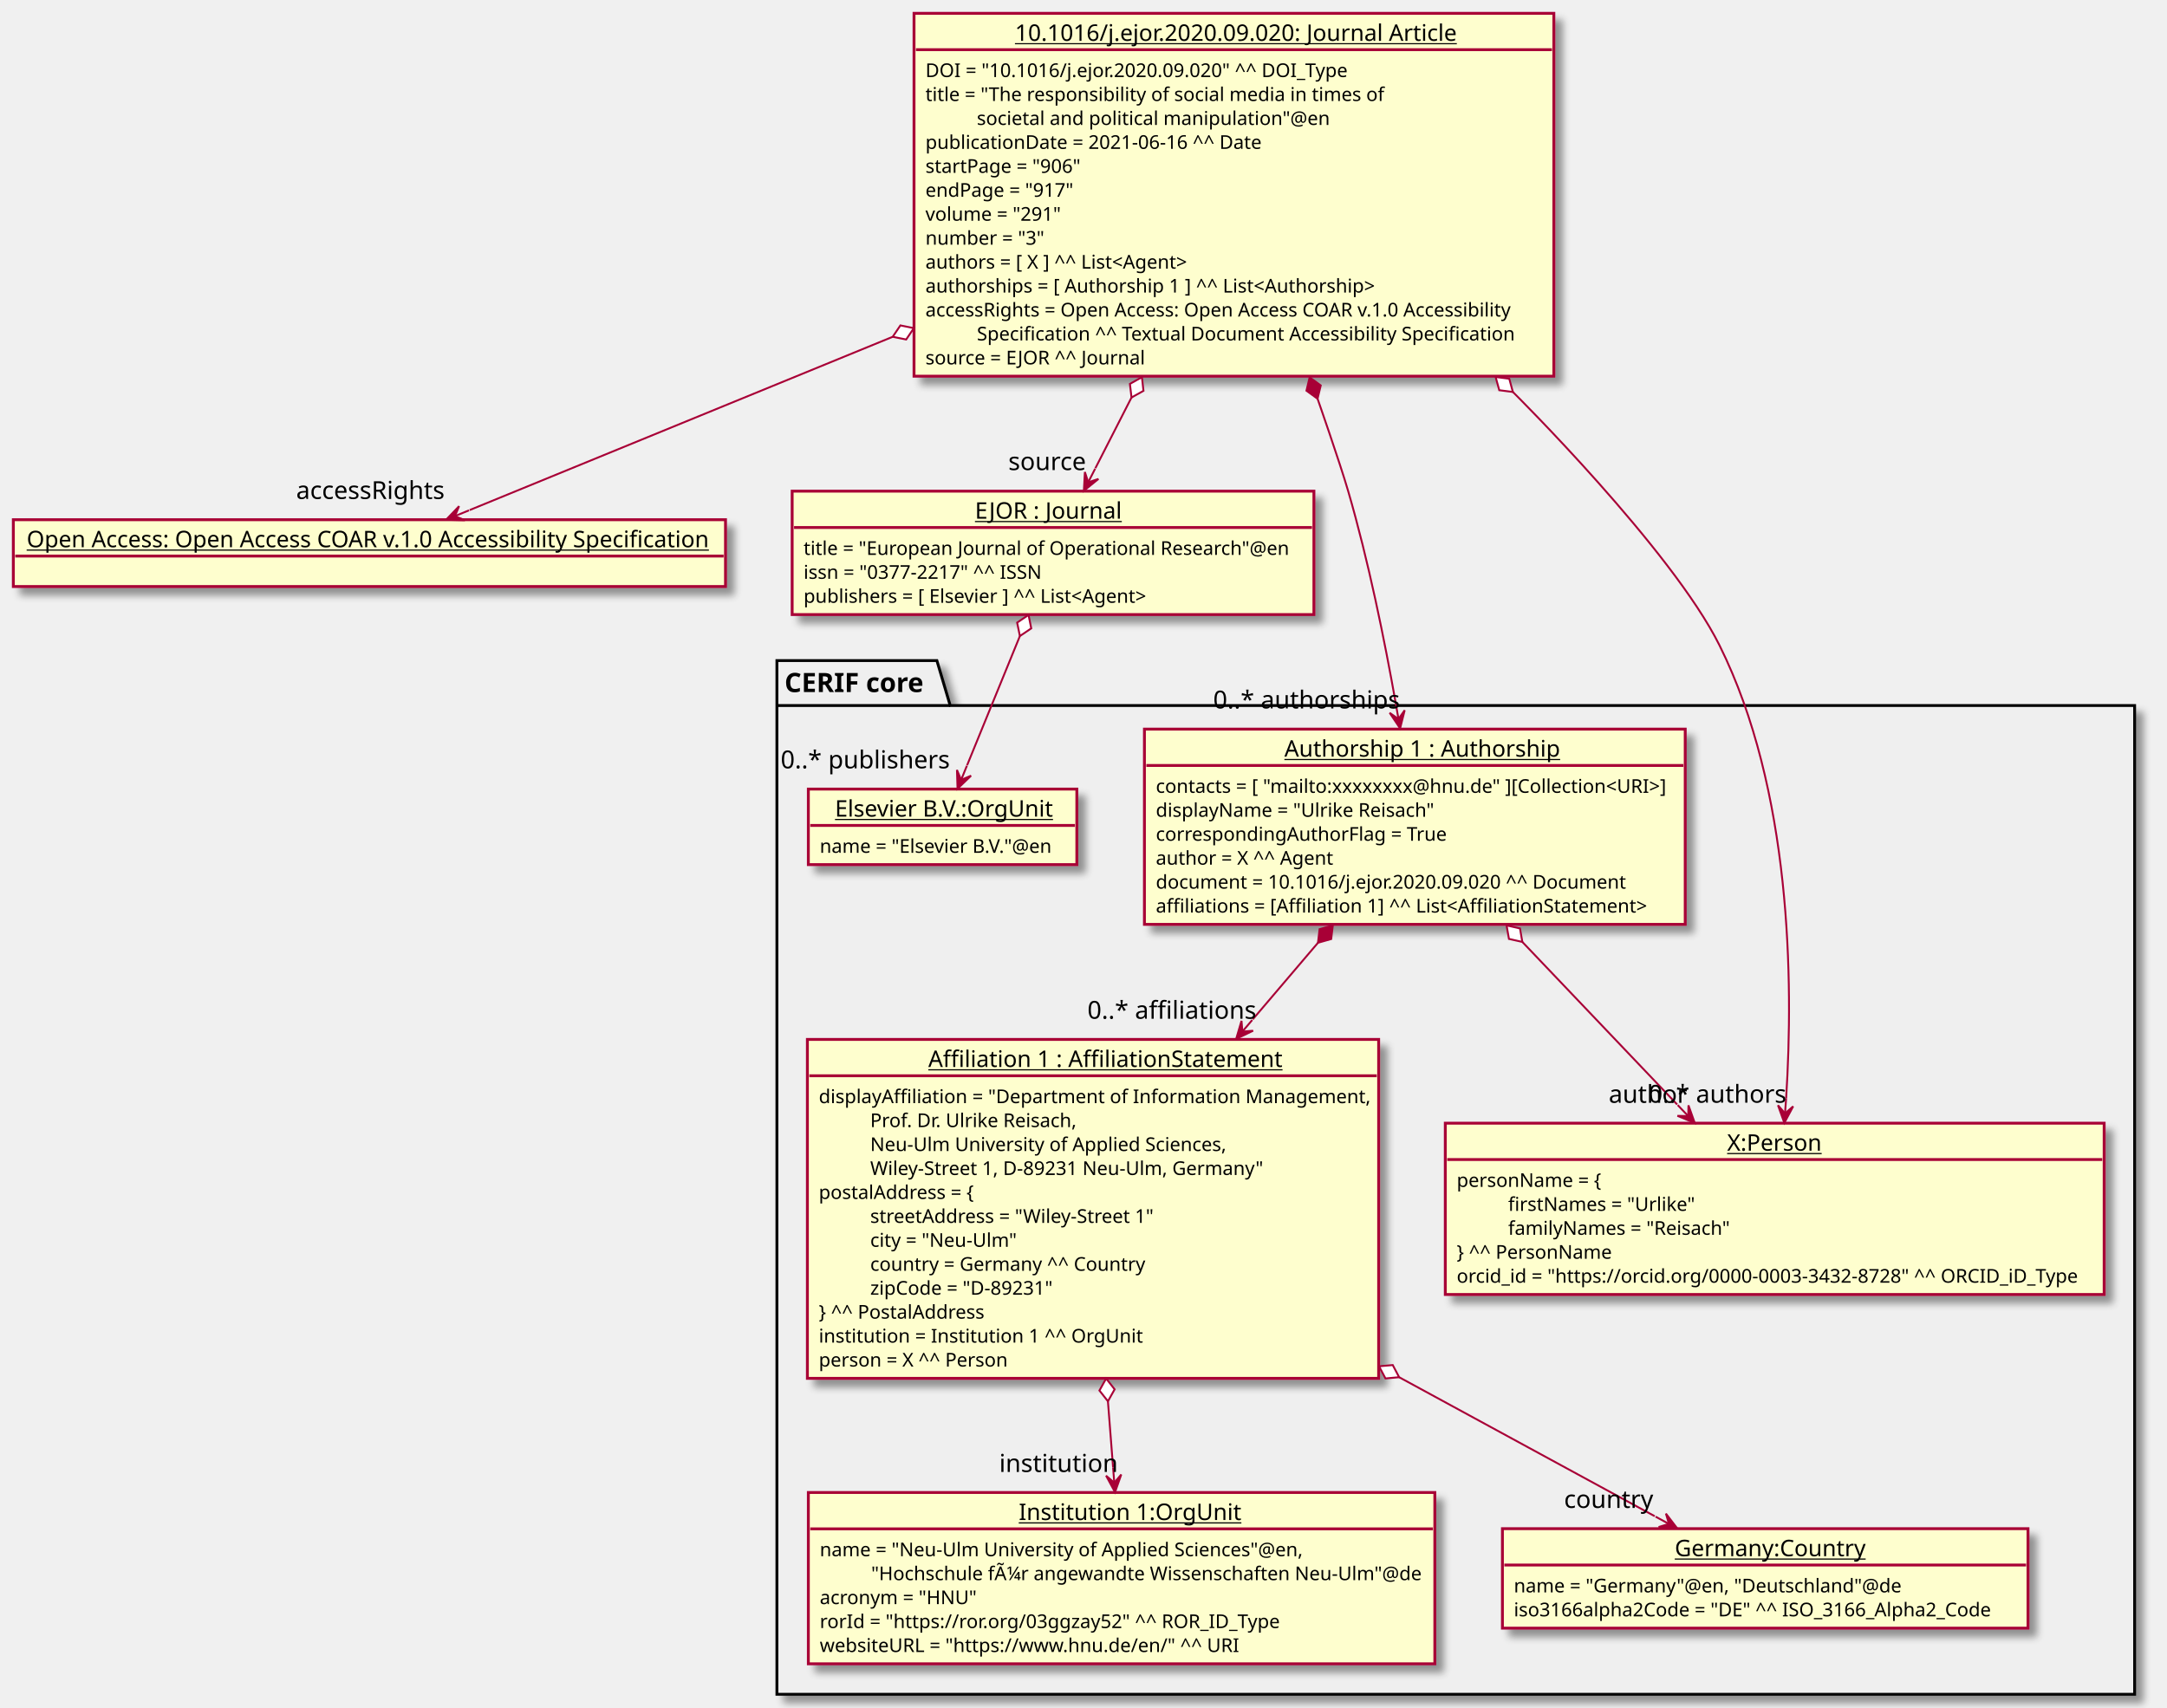
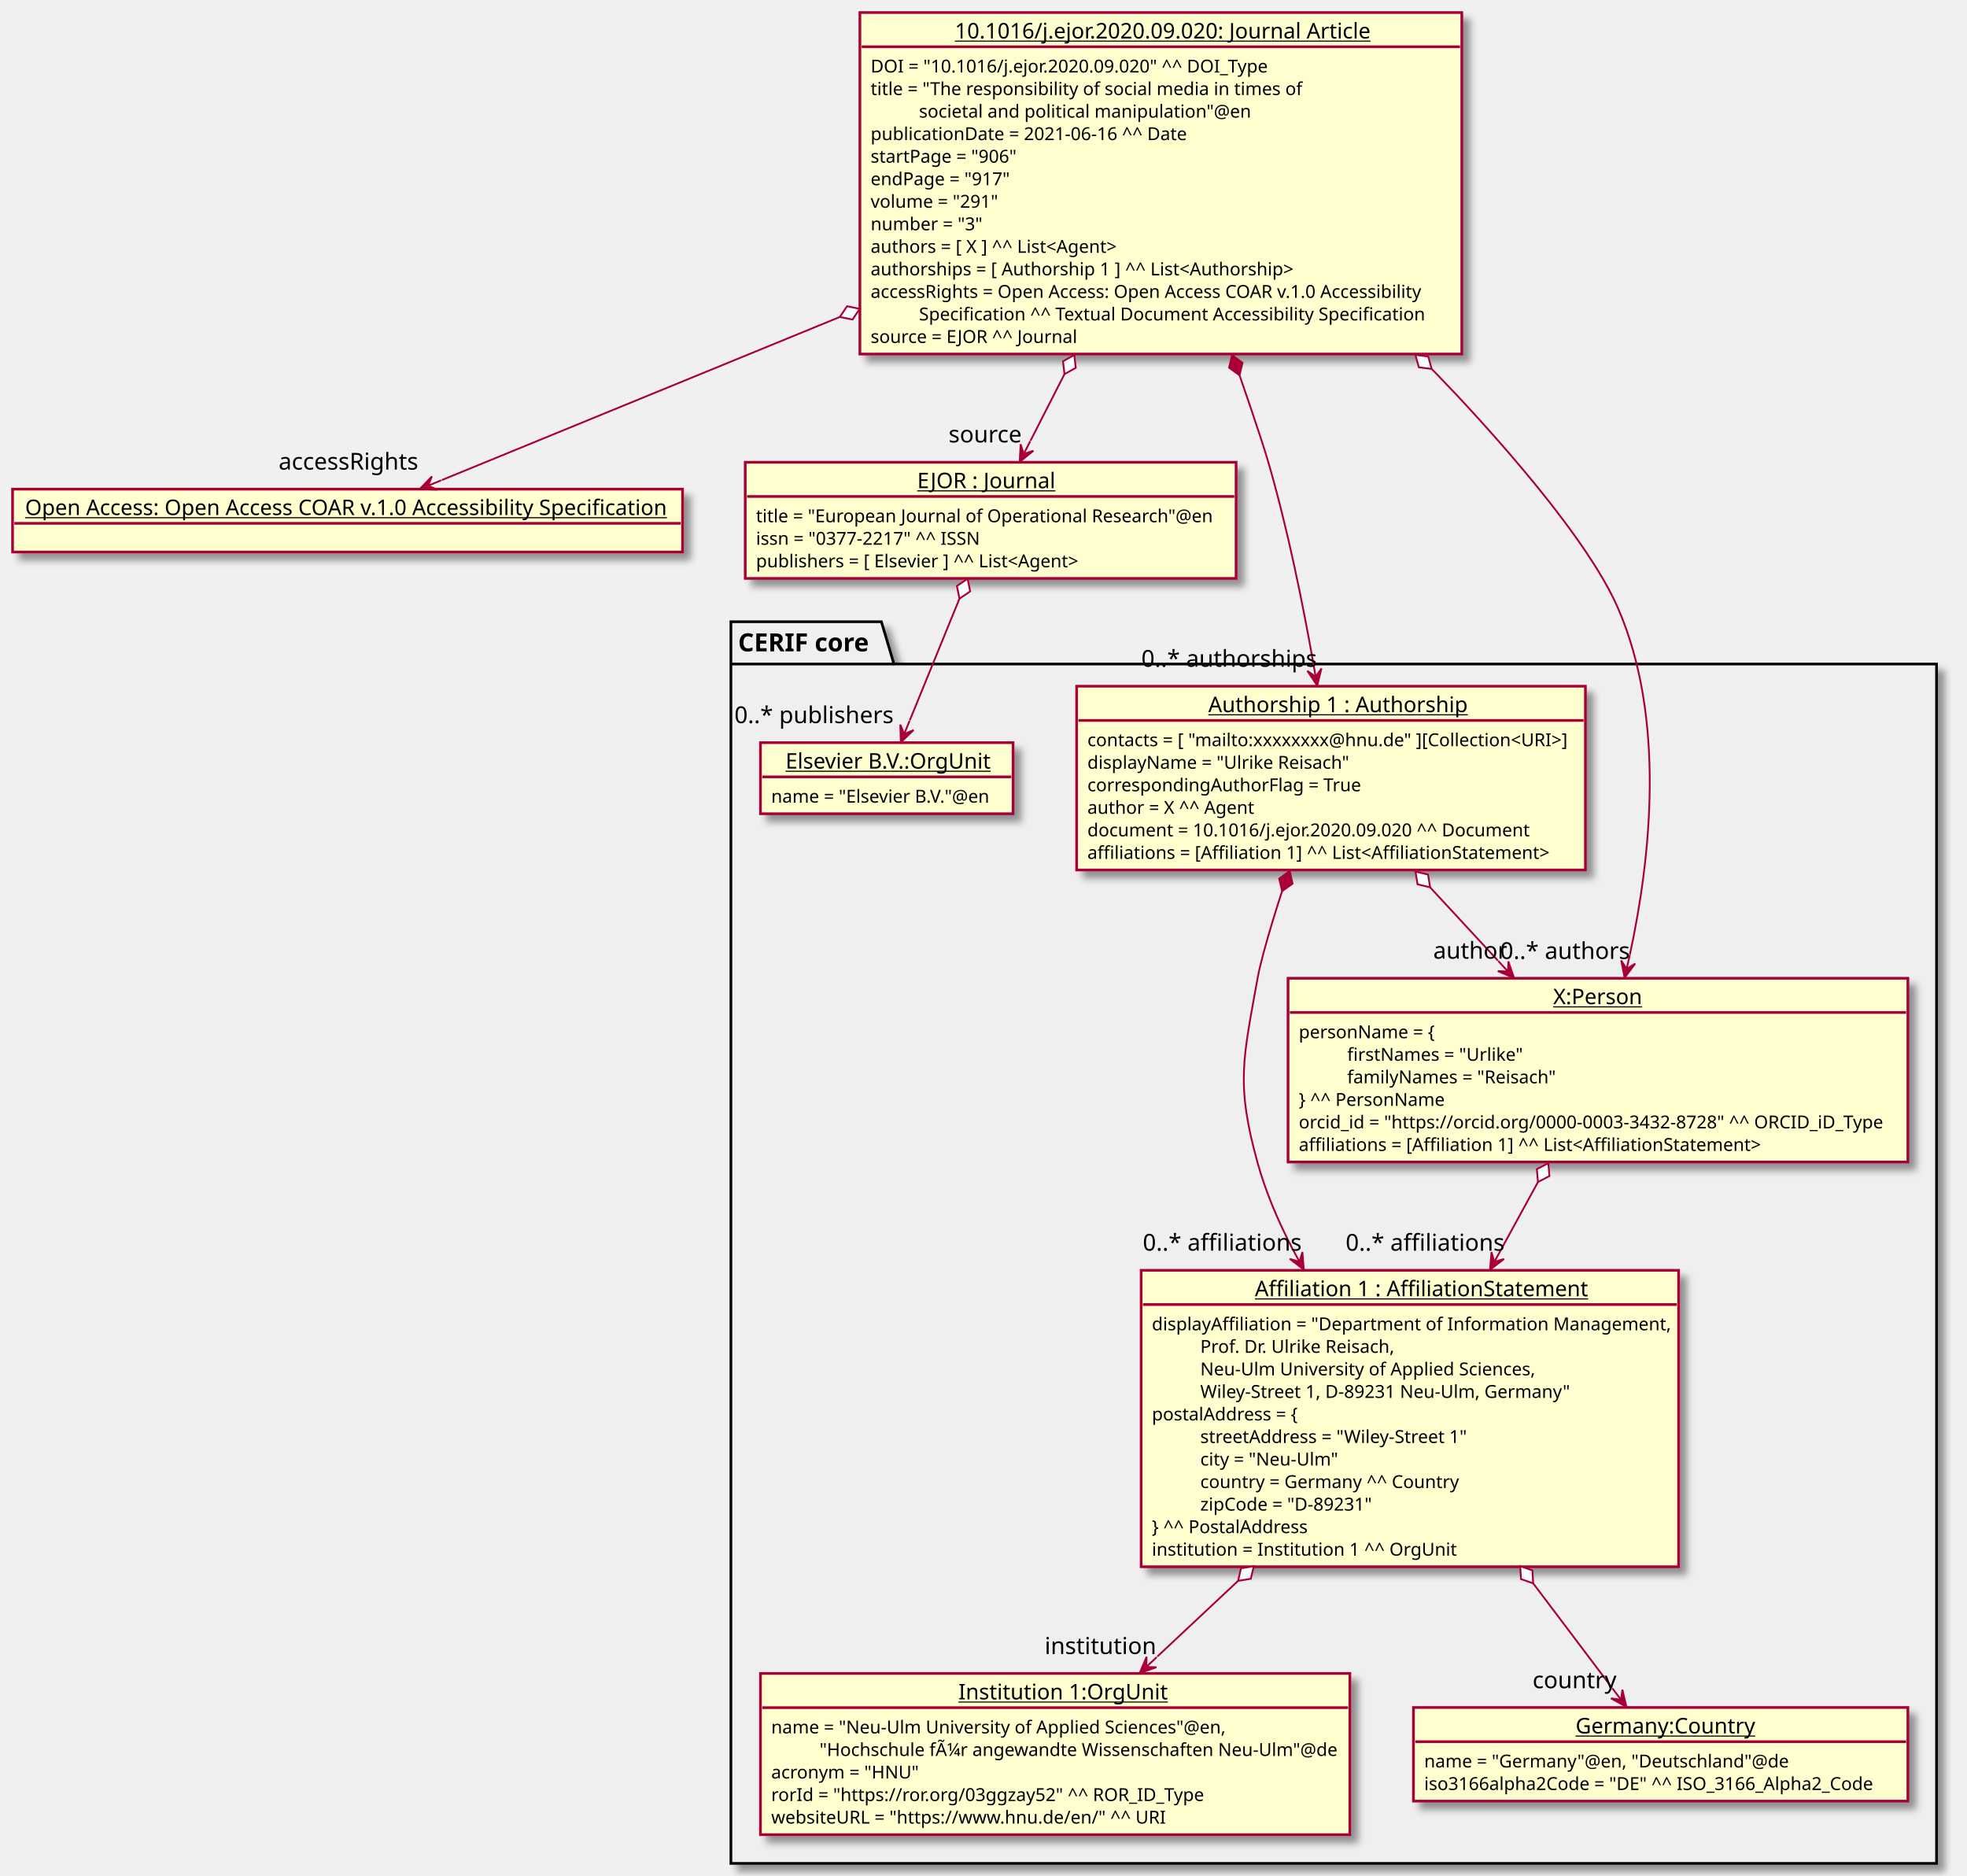
- <svg xmlns="http://www.w3.org/2000/svg" contentScriptType="application/ecmascript" contentStyleType="text/css" height="897px" preserveAspectRatio="none" style="width:1138px;height:897px;background:#FFFFFF;" version="1.1" viewBox="0 0 1138 897" width="1138px" zoomAndPan="magnify">
+ <svg xmlns="http://www.w3.org/2000/svg" contentScriptType="application/ecmascript" contentStyleType="text/css" height="1047px" preserveAspectRatio="none" style="width:1098px;height:1047px;background:#FFFFFF;" version="1.1" viewBox="0 0 1098 1047" width="1098px" zoomAndPan="magnify">
  <defs>
-     <filter height="300%" id="ft7zn3sm37nmk" width="300%" x="-1" y="-1">
+     <filter height="300%" id="f9pqcpzdvn7hz" width="300%" x="-1" y="-1">
      <feGaussianBlur result="blurOut" stdDeviation="2.0" />
      <feColorMatrix in="blurOut" result="blurOut2" type="matrix" values="0 0 0 0 0 0 0 0 0 0 0 0 0 0 0 0 0 0 .4 0" />
      <feOffset dx="4.0" dy="4.0" in="blurOut2" result="blurOut3" />
      <feBlend in="SourceGraphic" in2="blurOut3" mode="normal" />
    </filter>
  </defs>
  <g>
-     <polygon fill="#EFEFEF" filter="url(#ft7zn3sm37nmk)" points="408,347,492,347,499,370.609,1121,370.609,1121,890,408,890,408,347" style="stroke:#000000;stroke-width:1.5;" />
+     <polygon fill="#EFEFEF" filter="url(#f9pqcpzdvn7hz)" points="408,347,492,347,499,370.609,1081,370.609,1081,1040,408,1040,408,347" style="stroke:#000000;stroke-width:1.5;" />
    <line style="stroke:#000000;stroke-width:1.5;" x1="408" x2="499" y1="370.609" y2="370.609" />
    <text fill="#000000" font-family="sans-serif" font-size="14" font-weight="bold" lengthAdjust="spacing" textLength="78" x="412" y="363.533">CERIF core</text>
-     <rect fill="#FEFECE" filter="url(#ft7zn3sm37nmk)" height="89.984" style="stroke:#A80036;stroke-width:1.5;" width="346" x="759" y="590" />
-     <text fill="#000000" font-family="sans-serif" font-size="12" lengthAdjust="spacing" text-decoration="underline" textLength="50" x="907" y="604.457">X:Person</text>
-     <line style="stroke:#A80036;stroke-width:1.5;" x1="760" x2="1104" y1="609.094" y2="609.094" />
-     <text fill="#000000" font-family="sans-serif" font-size="10" lengthAdjust="spacing" textLength="74" x="765" y="623.475">personName = {</text>
-     <text fill="#000000" font-family="sans-serif" font-size="10" lengthAdjust="spacing" textLength="94" x="792" y="636.053">firstNames = "Urlike"</text>
-     <text fill="#000000" font-family="sans-serif" font-size="10" lengthAdjust="spacing" textLength="119" x="792" y="648.631">familyNames = "Reisach"</text>
-     <text fill="#000000" font-family="sans-serif" font-size="10" lengthAdjust="spacing" textLength="79" x="765" y="661.209">} ^^ PersonName</text>
-     <text fill="#000000" font-family="sans-serif" font-size="10" lengthAdjust="spacing" textLength="334" x="765" y="673.787">orcid_id = "https://orcid.org/0000-0003-3432-8728" ^^ ORCID_iD_Type</text>
-     <rect fill="#FEFECE" filter="url(#ft7zn3sm37nmk)" height="89.984" style="stroke:#A80036;stroke-width:1.5;" width="329" x="424.5" y="784" />
-     <text fill="#000000" font-family="sans-serif" font-size="12" lengthAdjust="spacing" text-decoration="underline" textLength="108" x="535" y="798.457">Institution 1:OrgUnit</text>
-     <line style="stroke:#A80036;stroke-width:1.5;" x1="425.5" x2="752.5" y1="803.094" y2="803.094" />
-     <text fill="#000000" font-family="sans-serif" font-size="10" lengthAdjust="spacing" textLength="260" x="430.5" y="817.475">name = "Neu-Ulm University of Applied Sciences"@en,</text>
-     <text fill="#000000" font-family="sans-serif" font-size="10" lengthAdjust="spacing" textLength="290" x="457.5" y="830.053">"Hochschule fÃ¼r angewandte Wissenschaften Neu-Ulm"@de</text>
-     <text fill="#000000" font-family="sans-serif" font-size="10" lengthAdjust="spacing" textLength="82" x="430.5" y="842.631">acronym = "HNU"</text>
-     <text fill="#000000" font-family="sans-serif" font-size="10" lengthAdjust="spacing" textLength="241" x="430.5" y="855.209">rorId = "https://ror.org/03ggzay52" ^^ ROR_ID_Type</text>
-     <text fill="#000000" font-family="sans-serif" font-size="10" lengthAdjust="spacing" textLength="214" x="430.5" y="867.787">websiteURL = "https://www.hnu.de/en/" ^^ URI</text>
-     <rect fill="#FEFECE" filter="url(#ft7zn3sm37nmk)" height="52.25" style="stroke:#A80036;stroke-width:1.5;" width="276" x="789" y="803" />
-     <text fill="#000000" font-family="sans-serif" font-size="12" lengthAdjust="spacing" text-decoration="underline" textLength="95" x="879.5" y="817.457">Germany:Country</text>
-     <line style="stroke:#A80036;stroke-width:1.5;" x1="790" x2="1064" y1="822.094" y2="822.094" />
-     <text fill="#000000" font-family="sans-serif" font-size="10" lengthAdjust="spacing" textLength="207" x="795" y="836.475">name = "Germany"@en, "Deutschland"@de</text>
-     <text fill="#000000" font-family="sans-serif" font-size="10" lengthAdjust="spacing" textLength="264" x="795" y="849.053">iso3166alpha2Code = "DE" ^^ ISO_3166_Alpha2_Code</text>
-     <rect fill="#FEFECE" filter="url(#ft7zn3sm37nmk)" height="39.672" style="stroke:#A80036;stroke-width:1.5;" width="141" x="424.5" y="414.5" />
+     <rect fill="#FEFECE" filter="url(#f9pqcpzdvn7hz)" height="102.562" style="stroke:#A80036;stroke-width:1.5;" width="346" x="719" y="546" />
+     <text fill="#000000" font-family="sans-serif" font-size="12" lengthAdjust="spacing" text-decoration="underline" textLength="50" x="867" y="560.457">X:Person</text>
+     <line style="stroke:#A80036;stroke-width:1.5;" x1="720" x2="1064" y1="565.094" y2="565.094" />
+     <text fill="#000000" font-family="sans-serif" font-size="10" lengthAdjust="spacing" textLength="74" x="725" y="579.475">personName = {</text>
+     <text fill="#000000" font-family="sans-serif" font-size="10" lengthAdjust="spacing" textLength="94" x="752" y="592.053">firstNames = "Urlike"</text>
+     <text fill="#000000" font-family="sans-serif" font-size="10" lengthAdjust="spacing" textLength="119" x="752" y="604.631">familyNames = "Reisach"</text>
+     <text fill="#000000" font-family="sans-serif" font-size="10" lengthAdjust="spacing" textLength="79" x="725" y="617.209">} ^^ PersonName</text>
+     <text fill="#000000" font-family="sans-serif" font-size="10" lengthAdjust="spacing" textLength="334" x="725" y="629.787">orcid_id = "https://orcid.org/0000-0003-3432-8728" ^^ ORCID_iD_Type</text>
+     <text fill="#000000" font-family="sans-serif" font-size="10" lengthAdjust="spacing" textLength="261" x="725" y="642.365">affiliations = [Affiliation 1] ^^ List&lt;AffiliationStatement&gt;</text>
+     <rect fill="#FEFECE" filter="url(#f9pqcpzdvn7hz)" height="89.984" style="stroke:#A80036;stroke-width:1.5;" width="329" x="424.5" y="934" />
+     <text fill="#000000" font-family="sans-serif" font-size="12" lengthAdjust="spacing" text-decoration="underline" textLength="108" x="535" y="948.457">Institution 1:OrgUnit</text>
+     <line style="stroke:#A80036;stroke-width:1.5;" x1="425.5" x2="752.5" y1="953.094" y2="953.094" />
+     <text fill="#000000" font-family="sans-serif" font-size="10" lengthAdjust="spacing" textLength="260" x="430.5" y="967.475">name = "Neu-Ulm University of Applied Sciences"@en,</text>
+     <text fill="#000000" font-family="sans-serif" font-size="10" lengthAdjust="spacing" textLength="290" x="457.5" y="980.053">"Hochschule fÃ¼r angewandte Wissenschaften Neu-Ulm"@de</text>
+     <text fill="#000000" font-family="sans-serif" font-size="10" lengthAdjust="spacing" textLength="82" x="430.5" y="992.631">acronym = "HNU"</text>
+     <text fill="#000000" font-family="sans-serif" font-size="10" lengthAdjust="spacing" textLength="241" x="430.5" y="1005.209">rorId = "https://ror.org/03ggzay52" ^^ ROR_ID_Type</text>
+     <text fill="#000000" font-family="sans-serif" font-size="10" lengthAdjust="spacing" textLength="214" x="430.5" y="1017.787">websiteURL = "https://www.hnu.de/en/" ^^ URI</text>
+     <rect fill="#FEFECE" filter="url(#f9pqcpzdvn7hz)" height="52.25" style="stroke:#A80036;stroke-width:1.5;" width="276" x="789" y="953" />
+     <text fill="#000000" font-family="sans-serif" font-size="12" lengthAdjust="spacing" text-decoration="underline" textLength="95" x="879.5" y="967.457">Germany:Country</text>
+     <line style="stroke:#A80036;stroke-width:1.5;" x1="790" x2="1064" y1="972.094" y2="972.094" />
+     <text fill="#000000" font-family="sans-serif" font-size="10" lengthAdjust="spacing" textLength="207" x="795" y="986.475">name = "Germany"@en, "Deutschland"@de</text>
+     <text fill="#000000" font-family="sans-serif" font-size="10" lengthAdjust="spacing" textLength="264" x="795" y="999.053">iso3166alpha2Code = "DE" ^^ ISO_3166_Alpha2_Code</text>
+     <rect fill="#FEFECE" filter="url(#f9pqcpzdvn7hz)" height="39.672" style="stroke:#A80036;stroke-width:1.5;" width="141" x="424.5" y="414.5" />
    <text fill="#000000" font-family="sans-serif" font-size="12" lengthAdjust="spacing" text-decoration="underline" textLength="113" x="438.5" y="428.957">Elsevier B.V.:OrgUnit</text>
    <line style="stroke:#A80036;stroke-width:1.5;" x1="425.5" x2="564.5" y1="433.594" y2="433.594" />
    <text fill="#000000" font-family="sans-serif" font-size="10" lengthAdjust="spacing" textLength="129" x="430.5" y="447.975">name = "Elsevier B.V."@en</text>
-     <rect fill="#FEFECE" filter="url(#ft7zn3sm37nmk)" height="178.031" style="stroke:#A80036;stroke-width:1.5;" width="300" x="424" y="546" />
-     <text fill="#000000" font-family="sans-serif" font-size="12" lengthAdjust="spacing" text-decoration="underline" textLength="173" x="487.5" y="560.457">Affiliation 1 : AffiliationStatement</text>
-     <line style="stroke:#A80036;stroke-width:1.5;" x1="425" x2="723" y1="565.094" y2="565.094" />
-     <text fill="#000000" font-family="sans-serif" font-size="10" lengthAdjust="spacing" textLength="288" x="430" y="579.475">displayAffiliation = "Department of Information Management,</text>
-     <text fill="#000000" font-family="sans-serif" font-size="10" lengthAdjust="spacing" textLength="111" x="457" y="592.053">Prof. Dr. Ulrike Reisach,</text>
-     <text fill="#000000" font-family="sans-serif" font-size="10" lengthAdjust="spacing" textLength="191" x="457" y="604.631">Neu-Ulm University of Applied Sciences,</text>
-     <text fill="#000000" font-family="sans-serif" font-size="10" lengthAdjust="spacing" textLength="209" x="457" y="617.209">Wiley-Street 1, D-89231 Neu-Ulm, Germany"</text>
-     <text fill="#000000" font-family="sans-serif" font-size="10" lengthAdjust="spacing" textLength="79" x="430" y="629.787">postalAddress = {</text>
-     <text fill="#000000" font-family="sans-serif" font-size="10" lengthAdjust="spacing" textLength="147" x="457" y="642.365">streetAddress = "Wiley-Street 1"</text>
-     <text fill="#000000" font-family="sans-serif" font-size="10" lengthAdjust="spacing" textLength="78" x="457" y="654.943">city = "Neu-Ulm"</text>
-     <text fill="#000000" font-family="sans-serif" font-size="10" lengthAdjust="spacing" textLength="142" x="457" y="667.521">country = Germany ^^ Country</text>
-     <text fill="#000000" font-family="sans-serif" font-size="10" lengthAdjust="spacing" textLength="99" x="457" y="680.1">zipCode = "D-89231"</text>
-     <text fill="#000000" font-family="sans-serif" font-size="10" lengthAdjust="spacing" textLength="84" x="430" y="692.678">} ^^ PostalAddress</text>
-     <text fill="#000000" font-family="sans-serif" font-size="10" lengthAdjust="spacing" textLength="165" x="430" y="705.256">institution = Institution 1 ^^ OrgUnit</text>
-     <text fill="#000000" font-family="sans-serif" font-size="10" lengthAdjust="spacing" textLength="98" x="430" y="717.834">person = X ^^ Person</text>
-     <rect fill="#FEFECE" filter="url(#ft7zn3sm37nmk)" height="102.562" style="stroke:#A80036;stroke-width:1.5;" width="284" x="601" y="383" />
+     <rect fill="#FEFECE" filter="url(#f9pqcpzdvn7hz)" height="165.453" style="stroke:#A80036;stroke-width:1.5;" width="300" x="637" y="709" />
+     <text fill="#000000" font-family="sans-serif" font-size="12" lengthAdjust="spacing" text-decoration="underline" textLength="173" x="700.5" y="723.457">Affiliation 1 : AffiliationStatement</text>
+     <line style="stroke:#A80036;stroke-width:1.5;" x1="638" x2="936" y1="728.094" y2="728.094" />
+     <text fill="#000000" font-family="sans-serif" font-size="10" lengthAdjust="spacing" textLength="288" x="643" y="742.475">displayAffiliation = "Department of Information Management,</text>
+     <text fill="#000000" font-family="sans-serif" font-size="10" lengthAdjust="spacing" textLength="111" x="670" y="755.053">Prof. Dr. Ulrike Reisach,</text>
+     <text fill="#000000" font-family="sans-serif" font-size="10" lengthAdjust="spacing" textLength="191" x="670" y="767.631">Neu-Ulm University of Applied Sciences,</text>
+     <text fill="#000000" font-family="sans-serif" font-size="10" lengthAdjust="spacing" textLength="209" x="670" y="780.209">Wiley-Street 1, D-89231 Neu-Ulm, Germany"</text>
+     <text fill="#000000" font-family="sans-serif" font-size="10" lengthAdjust="spacing" textLength="79" x="643" y="792.787">postalAddress = {</text>
+     <text fill="#000000" font-family="sans-serif" font-size="10" lengthAdjust="spacing" textLength="147" x="670" y="805.365">streetAddress = "Wiley-Street 1"</text>
+     <text fill="#000000" font-family="sans-serif" font-size="10" lengthAdjust="spacing" textLength="78" x="670" y="817.943">city = "Neu-Ulm"</text>
+     <text fill="#000000" font-family="sans-serif" font-size="10" lengthAdjust="spacing" textLength="142" x="670" y="830.521">country = Germany ^^ Country</text>
+     <text fill="#000000" font-family="sans-serif" font-size="10" lengthAdjust="spacing" textLength="99" x="670" y="843.1">zipCode = "D-89231"</text>
+     <text fill="#000000" font-family="sans-serif" font-size="10" lengthAdjust="spacing" textLength="84" x="643" y="855.678">} ^^ PostalAddress</text>
+     <text fill="#000000" font-family="sans-serif" font-size="10" lengthAdjust="spacing" textLength="165" x="643" y="868.256">institution = Institution 1 ^^ OrgUnit</text>
+     <rect fill="#FEFECE" filter="url(#f9pqcpzdvn7hz)" height="102.562" style="stroke:#A80036;stroke-width:1.5;" width="284" x="601" y="383" />
    <text fill="#000000" font-family="sans-serif" font-size="12" lengthAdjust="spacing" text-decoration="underline" textLength="137" x="674.5" y="397.457">Authorship 1 : Authorship</text>
    <line style="stroke:#A80036;stroke-width:1.5;" x1="602" x2="884" y1="402.094" y2="402.094" />
    <text fill="#000000" font-family="sans-serif" font-size="10" lengthAdjust="spacing" textLength="272" x="607" y="416.475">contacts = [ "mailto:xxxxxxxx@hnu.de" ][Collection&lt;URI&gt;]</text>
    <text fill="#000000" font-family="sans-serif" font-size="10" lengthAdjust="spacing" textLength="148" x="607" y="429.053">displayName = "Ulrike Reisach"</text>
    <text fill="#000000" font-family="sans-serif" font-size="10" lengthAdjust="spacing" textLength="153" x="607" y="441.631">correspondingAuthorFlag = True</text>
    <text fill="#000000" font-family="sans-serif" font-size="10" lengthAdjust="spacing" textLength="93" x="607" y="454.209">author = X ^^ Agent</text>
    <text fill="#000000" font-family="sans-serif" font-size="10" lengthAdjust="spacing" textLength="254" x="607" y="466.787">document = 10.1016/j.ejor.2020.09.020 ^^ Document</text>
    <text fill="#000000" font-family="sans-serif" font-size="10" lengthAdjust="spacing" textLength="261" x="607" y="479.365">affiliations = [Affiliation 1] ^^ List&lt;AffiliationStatement&gt;</text>
-     <rect fill="#FEFECE" filter="url(#ft7zn3sm37nmk)" height="35.094" style="stroke:#A80036;stroke-width:1.5;" width="374" x="7" y="273" />
+     <rect fill="#FEFECE" filter="url(#f9pqcpzdvn7hz)" height="35.094" style="stroke:#A80036;stroke-width:1.5;" width="374" x="7" y="273" />
    <text fill="#000000" font-family="sans-serif" font-size="12" lengthAdjust="spacing" text-decoration="underline" textLength="360" x="14" y="287.457">Open Access: Open Access COAR v.1.0 Accessibility Specification</text>
    <line style="stroke:#A80036;stroke-width:1.5;" x1="8" x2="380" y1="292.094" y2="292.094" />
-     <rect fill="#FEFECE" filter="url(#ft7zn3sm37nmk)" height="64.828" style="stroke:#A80036;stroke-width:1.5;" width="274" x="416" y="258" />
+     <rect fill="#FEFECE" filter="url(#f9pqcpzdvn7hz)" height="64.828" style="stroke:#A80036;stroke-width:1.5;" width="274" x="416" y="258" />
    <text fill="#000000" font-family="sans-serif" font-size="12" lengthAdjust="spacing" text-decoration="underline" textLength="82" x="512" y="272.457">EJOR : Journal</text>
    <line style="stroke:#A80036;stroke-width:1.5;" x1="417" x2="689" y1="277.094" y2="277.094" />
    <text fill="#000000" font-family="sans-serif" font-size="10" lengthAdjust="spacing" textLength="262" x="422" y="291.475">title = "European Journal of Operational Research"@en</text>
    <text fill="#000000" font-family="sans-serif" font-size="10" lengthAdjust="spacing" textLength="128" x="422" y="304.053">issn = "0377-2217" ^^ ISSN</text>
    <text fill="#000000" font-family="sans-serif" font-size="10" lengthAdjust="spacing" textLength="180" x="422" y="316.631">publishers = [ Elsevier ] ^^ List&lt;Agent&gt;</text>
-     <rect fill="#FEFECE" filter="url(#ft7zn3sm37nmk)" height="190.609" style="stroke:#A80036;stroke-width:1.5;" width="336" x="480" y="7" />
+     <rect fill="#FEFECE" filter="url(#f9pqcpzdvn7hz)" height="190.609" style="stroke:#A80036;stroke-width:1.5;" width="336" x="480" y="7" />
    <text fill="#000000" font-family="sans-serif" font-size="12" lengthAdjust="spacing" text-decoration="underline" textLength="230" x="533" y="21.457">10.1016/j.ejor.2020.09.020: Journal Article</text>
    <line style="stroke:#A80036;stroke-width:1.5;" x1="481" x2="815" y1="26.094" y2="26.094" />
    <text fill="#000000" font-family="sans-serif" font-size="10" lengthAdjust="spacing" textLength="231" x="486" y="40.475">DOI = "10.1016/j.ejor.2020.09.020" ^^ DOI_Type</text>
    <text fill="#000000" font-family="sans-serif" font-size="10" lengthAdjust="spacing" textLength="245" x="486" y="53.053">title = "The responsibility of social media in times of</text>
    <text fill="#000000" font-family="sans-serif" font-size="10" lengthAdjust="spacing" textLength="192" x="513" y="65.631">societal and political manipulation"@en</text>
    <text fill="#000000" font-family="sans-serif" font-size="10" lengthAdjust="spacing" textLength="180" x="486" y="78.209">publicationDate = 2021-06-16 ^^ Date</text>
    <text fill="#000000" font-family="sans-serif" font-size="10" lengthAdjust="spacing" textLength="82" x="486" y="90.787">startPage = "906"</text>
    <text fill="#000000" font-family="sans-serif" font-size="10" lengthAdjust="spacing" textLength="81" x="486" y="103.365">endPage = "917"</text>
    <text fill="#000000" font-family="sans-serif" font-size="10" lengthAdjust="spacing" textLength="73" x="486" y="115.943">volume = "291"</text>
    <text fill="#000000" font-family="sans-serif" font-size="10" lengthAdjust="spacing" textLength="62" x="486" y="128.522">number = "3"</text>
    <text fill="#000000" font-family="sans-serif" font-size="10" lengthAdjust="spacing" textLength="137" x="486" y="141.1">authors = [ X ] ^^ List&lt;Agent&gt;</text>
    <text fill="#000000" font-family="sans-serif" font-size="10" lengthAdjust="spacing" textLength="230" x="486" y="153.678">authorships = [ Authorship 1 ] ^^ List&lt;Authorship&gt;</text>
    <text fill="#000000" font-family="sans-serif" font-size="10" lengthAdjust="spacing" textLength="323" x="486" y="166.256">accessRights = Open Access: Open Access COAR v.1.0 Accessibility</text>
    <text fill="#000000" font-family="sans-serif" font-size="10" lengthAdjust="spacing" textLength="297" x="513" y="178.834">Specification ^^ Textual Document Accessibility Specification</text>
    <text fill="#000000" font-family="sans-serif" font-size="10" lengthAdjust="spacing" textLength="121" x="486" y="191.412">source = EJOR ^^ Journal</text>
-     <path codeLine="49" d="M799.458,494.787 C799.458,494.787 855.9,554.08 880.76,580.18 " fill="none" id="Aut1-X" style="stroke:#A80036;stroke-width:1.0;" />
-     <polygon fill="#A80036" points="890.01,589.9,886.704,580.622,886.563,586.278,880.908,586.137,890.01,589.9" style="stroke:#A80036;stroke-width:1.0;" />
-     <line style="stroke:#A80036;stroke-width:1.0;" x1="886.563" x2="881.045" y1="586.278" y2="580.485" />
-     <polygon fill="#FFFFFF" points="791.18,486.1,792.423,493.203,799.458,494.787,798.215,487.684,791.18,486.1" style="stroke:#A80036;stroke-width:1.0;" />
-     <text fill="#000000" font-family="sans-serif" font-size="13" lengthAdjust="spacing" textLength="36" x="844.824" y="579.292">author</text>
-     <path codeLine="50" d="M581.827,736.093 C581.827,736.093 583.7,760.17 584.53,770.81 " fill="none" id="Aff1-Ins1" style="stroke:#A80036;stroke-width:1.0;" />
-     <polygon fill="#A80036" points="585.55,783.83,588.835,774.545,585.16,778.845,580.86,775.17,585.55,783.83" style="stroke:#A80036;stroke-width:1.0;" />
-     <line style="stroke:#A80036;stroke-width:1.0;" x1="585.16" x2="584.535" y1="778.845" y2="770.865" />
-     <polygon fill="#FFFFFF" points="580.89,724.13,577.37,730.424,581.827,736.093,585.346,729.799,580.89,724.13" style="stroke:#A80036;stroke-width:1.0;" />
-     <text fill="#000000" font-family="sans-serif" font-size="13" lengthAdjust="spacing" textLength="56" x="524.734" y="773.212">institution</text>
-     <path codeLine="51" d="M734.759,723.438 C734.759,723.438 832.48,776.59 868.97,796.44 " fill="none" id="Aff1-Ger" style="stroke:#A80036;stroke-width:1.0;" />
-     <polygon fill="#A80036" points="880.85,802.9,874.858,795.083,876.459,800.509,871.033,802.11,880.85,802.9" style="stroke:#A80036;stroke-width:1.0;" />
-     <line style="stroke:#A80036;stroke-width:1.0;" x1="876.459" x2="869.425" y1="800.509" y2="796.685" />
-     <polygon fill="#FFFFFF" points="724.22,717.7,727.577,724.082,734.759,723.438,731.402,717.056,724.22,717.7" style="stroke:#A80036;stroke-width:1.0;" />
-     <text fill="#000000" font-family="sans-serif" font-size="13" lengthAdjust="spacing" textLength="43" x="821.36" y="792.096">country</text>
-     <path codeLine="52" d="M692.134,495.231 C692.134,495.231 669.32,522.04 657.9,535.45 " fill="none" id="Aut1-Aff1" style="stroke:#A80036;stroke-width:1.0;" />
-     <polygon fill="#A80036" points="649.19,545.69,658.07,541.43,652.431,541.883,651.979,536.244,649.19,545.69" style="stroke:#A80036;stroke-width:1.0;" />
-     <line style="stroke:#A80036;stroke-width:1.0;" x1="652.431" x2="657.615" y1="541.883" y2="535.79" />
-     <polygon fill="#A80036" points="699.92,486.1,692.983,488.071,692.134,495.231,699.071,493.261,699.92,486.1" style="stroke:#A80036;stroke-width:1.0;" />
-     <text fill="#000000" font-family="sans-serif" font-size="13" lengthAdjust="spacing" textLength="81" x="571.063" y="535.14">0..* affiliations</text>
-     <path codeLine="30" d="M535.591,334.119 C535.591,334.119 515.9,382.34 507.86,402.02 " fill="none" id="journalEJOR-Elsevier" style="stroke:#A80036;stroke-width:1.0;" />
+     <path codeLine="63" d="M798.296,495.242 C798.296,495.242 824.12,523.15 836.13,536.13 " fill="none" id="Aut1-X" style="stroke:#A80036;stroke-width:1.0;" />
+     <polygon fill="#A80036" points="845.16,545.89,841.984,536.567,841.764,542.22,836.112,542,845.16,545.89" style="stroke:#A80036;stroke-width:1.0;" />
+     <line style="stroke:#A80036;stroke-width:1.0;" x1="841.764" x2="836.33" y1="542.22" y2="536.35" />
+     <polygon fill="#FFFFFF" points="790.14,486.44,791.284,493.56,798.296,495.242,797.152,488.123,790.14,486.44" style="stroke:#A80036;stroke-width:1.0;" />
+     <text fill="#000000" font-family="sans-serif" font-size="13" lengthAdjust="spacing" textLength="36" x="800.042" y="535.058">author</text>
+     <path codeLine="64" d="M715.691,497.384 C715.691,497.384 704.82,530.27 702,546 C693.91,591.06 689.77,604.89 702,649 C706.52,665.28 713.46,681.57 721.48,697 " fill="none" id="Aut1-Aff1" style="stroke:#A80036;stroke-width:1.0;" />
+     <polygon fill="#A80036" points="727.79,708.62,727.009,698.802,725.403,704.226,719.979,702.621,727.79,708.62" style="stroke:#A80036;stroke-width:1.0;" />
+     <line style="stroke:#A80036;stroke-width:1.0;" x1="725.403" x2="721.585" y1="704.226" y2="697.2" />
+     <polygon fill="#A80036" points="719.91,486.15,714.056,490.361,715.691,497.384,721.545,493.173,719.91,486.15" style="stroke:#A80036;stroke-width:1.0;" />
+     <text fill="#000000" font-family="sans-serif" font-size="13" lengthAdjust="spacing" textLength="81" x="637.91" y="698.017">0..* affiliations</text>
+     <path codeLine="68" d="M691.112,882.334 C691.112,882.334 659.94,911.54 646.05,924.55 " fill="none" id="Aff1-Ins1" style="stroke:#A80036;stroke-width:1.0;" />
+     <polygon fill="#A80036" points="636.2,933.78,645.503,930.546,639.849,930.362,640.034,924.708,636.2,933.78" style="stroke:#A80036;stroke-width:1.0;" />
+     <line style="stroke:#A80036;stroke-width:1.0;" x1="639.849" x2="645.69" y1="930.362" y2="924.89" />
+     <polygon fill="#FFFFFF" points="699.87,874.13,692.756,875.313,691.112,882.334,698.226,881.151,699.87,874.13" style="stroke:#A80036;stroke-width:1.0;" />
+     <text fill="#000000" font-family="sans-serif" font-size="13" lengthAdjust="spacing" textLength="56" x="583.14" y="923.154">institution</text>
+     <path codeLine="69" d="M855.84,883.708 C855.84,883.708 887.35,925.47 899.78,941.93 " fill="none" id="Aff1-Ger" style="stroke:#A80036;stroke-width:1.0;" />
+     <polygon fill="#A80036" points="907.88,952.67,905.65,943.077,904.868,948.679,899.265,947.896,907.88,952.67" style="stroke:#A80036;stroke-width:1.0;" />
+     <line style="stroke:#A80036;stroke-width:1.0;" x1="904.868" x2="900.05" y1="948.679" y2="942.29" />
+     <polygon fill="#FFFFFF" points="848.61,874.13,849.032,881.329,855.84,883.708,855.417,876.509,848.61,874.13" style="stroke:#A80036;stroke-width:1.0;" />
+     <text fill="#000000" font-family="sans-serif" font-size="13" lengthAdjust="spacing" textLength="43" x="855.487" y="942.238">country</text>
+     <path codeLine="70" d="M858.516,659.725 C858.516,659.725 844.92,684.59 838.19,696.9 " fill="none" id="X-Aff1" style="stroke:#A80036;stroke-width:1.0;" />
+     <polygon fill="#A80036" points="831.76,708.65,839.582,702.666,834.155,704.261,832.56,698.834,831.76,708.65" style="stroke:#A80036;stroke-width:1.0;" />
+     <line style="stroke:#A80036;stroke-width:1.0;" x1="834.155" x2="837.995" y1="704.261" y2="697.25" />
+     <polygon fill="#FFFFFF" points="864.28,649.2,857.89,652.541,858.516,659.725,864.907,656.384,864.28,649.2" style="stroke:#A80036;stroke-width:1.0;" />
+     <text fill="#000000" font-family="sans-serif" font-size="13" lengthAdjust="spacing" textLength="81" x="751.139" y="698.049">0..* affiliations</text>
+     <path codeLine="31" d="M535.591,334.119 C535.591,334.119 515.9,382.34 507.86,402.02 " fill="none" id="journalEJOR-Elsevier" style="stroke:#A80036;stroke-width:1.0;" />
    <polygon fill="#A80036" points="502.85,414.29,509.957,407.471,504.741,409.661,502.551,404.446,502.85,414.29" style="stroke:#A80036;stroke-width:1.0;" />
    <line style="stroke:#A80036;stroke-width:1.0;" x1="504.741" x2="507.76" y1="409.661" y2="402.25" />
    <polygon fill="#FFFFFF" points="540.13,323.01,534.158,327.051,535.591,334.119,541.564,330.077,540.13,323.01" style="stroke:#A80036;stroke-width:1.0;" />
    <text fill="#000000" font-family="sans-serif" font-size="13" lengthAdjust="spacing" textLength="83" x="409.965" y="403.598">0..* publishers</text>
-     <path codeLine="31" d="M594.209,208.815 C594.209,208.815 580.87,234.93 575.24,245.95 " fill="none" id="article09020-journalEJOR" style="stroke:#A80036;stroke-width:1.0;" />
+     <path codeLine="32" d="M594.209,208.815 C594.209,208.815 580.87,234.93 575.24,245.95 " fill="none" id="article09020-journalEJOR" style="stroke:#A80036;stroke-width:1.0;" />
    <polygon fill="#A80036" points="569.2,257.78,576.855,251.583,571.473,253.327,569.729,247.945,569.2,257.78" style="stroke:#A80036;stroke-width:1.0;" />
    <line style="stroke:#A80036;stroke-width:1.0;" x1="571.473" x2="575.115" y1="253.327" y2="246.2" />
    <polygon fill="#FFFFFF" points="599.67,198.13,593.378,201.652,594.209,208.815,600.501,205.293,599.67,198.13" style="stroke:#A80036;stroke-width:1.0;" />
    <text fill="#000000" font-family="sans-serif" font-size="13" lengthAdjust="spacing" textLength="39" x="529.519" y="246.931">source</text>
-     <path codeLine="32" d="M468.806,176.91 C468.806,176.91 300.85,245.73 246.65,267.93 " fill="none" id="article09020-OpenAccess" style="stroke:#A80036;stroke-width:1.0;" />
+     <path codeLine="33" d="M468.806,176.91 C468.806,176.91 300.85,245.73 246.65,267.93 " fill="none" id="article09020-OpenAccess" style="stroke:#A80036;stroke-width:1.0;" />
    <polygon fill="#A80036" points="234.28,273,244.125,273.289,238.907,271.104,241.091,265.886,234.28,273" style="stroke:#A80036;stroke-width:1.0;" />
    <line style="stroke:#A80036;stroke-width:1.0;" x1="238.907" x2="246.305" y1="271.104" y2="268.07" />
    <polygon fill="#FFFFFF" points="479.91,172.36,472.841,170.934,468.806,176.91,475.875,178.336,479.91,172.36" style="stroke:#A80036;stroke-width:1.0;" />
    <text fill="#000000" font-family="sans-serif" font-size="13" lengthAdjust="spacing" textLength="79" x="155.538" y="262.091">accessRights</text>
-     <path codeLine="33" d="M691.917,209.467 C691.917,209.467 703.49,242.52 708,258 C718.63,294.47 727.09,336.14 733.03,369.72 " fill="none" id="article09020-Aut1" style="stroke:#A80036;stroke-width:1.0;" />
+     <path codeLine="34" d="M691.917,209.467 C691.917,209.467 703.49,242.52 708,258 C718.63,294.47 727.09,336.14 733.03,369.72 " fill="none" id="article09020-Aut1" style="stroke:#A80036;stroke-width:1.0;" />
    <polygon fill="#A80036" points="735.26,382.63,737.669,373.08,734.409,377.703,729.786,374.442,735.26,382.63" style="stroke:#A80036;stroke-width:1.0;" />
    <line style="stroke:#A80036;stroke-width:1.0;" x1="734.409" x2="733.045" y1="377.703" y2="369.825" />
    <polygon fill="#A80036" points="687.76,198.21,686.086,205.224,691.917,209.467,693.591,202.453,687.76,198.21" style="stroke:#A80036;stroke-width:1.0;" />
    <text fill="#000000" font-family="sans-serif" font-size="13" lengthAdjust="spacing" textLength="91" x="637.106" y="372.133">0..* authorships</text>
-     <path codeLine="34" d="M794.488,205.891 C794.488,205.891 877.91,288.55 903,339 C940.69,414.77 941.92,514.91 937.99,576.86 " fill="none" id="article09020-X" style="stroke:#A80036;stroke-width:1.0;" />
-     <polygon fill="#A80036" points="937.05,589.85,941.683,581.159,937.407,584.863,933.704,580.587,937.05,589.85" style="stroke:#A80036;stroke-width:1.0;" />
-     <line style="stroke:#A80036;stroke-width:1.0;" x1="937.407" x2="937.985" y1="584.863" y2="576.885" />
-     <polygon fill="#FFFFFF" points="785.43,198.02,787.335,204.975,794.488,205.891,792.583,198.936,785.43,198.02" style="stroke:#A80036;stroke-width:1.0;" />
-     <text fill="#000000" font-family="sans-serif" font-size="13" lengthAdjust="spacing" textLength="67" x="865.694" y="579.235">0..* authors</text>
+     <path codeLine="35" d="M799.167,205.91 C799.167,205.91 880.69,288.02 903,339 C930.02,400.73 921.44,478.93 909.8,532.87 " fill="none" id="article09020-X" style="stroke:#A80036;stroke-width:1.0;" />
+     <polygon fill="#A80036" points="906.88,545.7,912.779,537.813,907.99,540.825,904.978,536.037,906.88,545.7" style="stroke:#A80036;stroke-width:1.0;" />
+     <line style="stroke:#A80036;stroke-width:1.0;" x1="907.99" x2="909.765" y1="540.825" y2="533.02" />
+     <polygon fill="#FFFFFF" points="790.09,198.06,792.012,205.01,799.167,205.91,797.245,198.959,790.09,198.06" style="stroke:#A80036;stroke-width:1.0;" />
+     <text fill="#000000" font-family="sans-serif" font-size="13" lengthAdjust="spacing" textLength="67" x="837.378" y="535.212">0..* authors</text>
  </g>
</svg>
